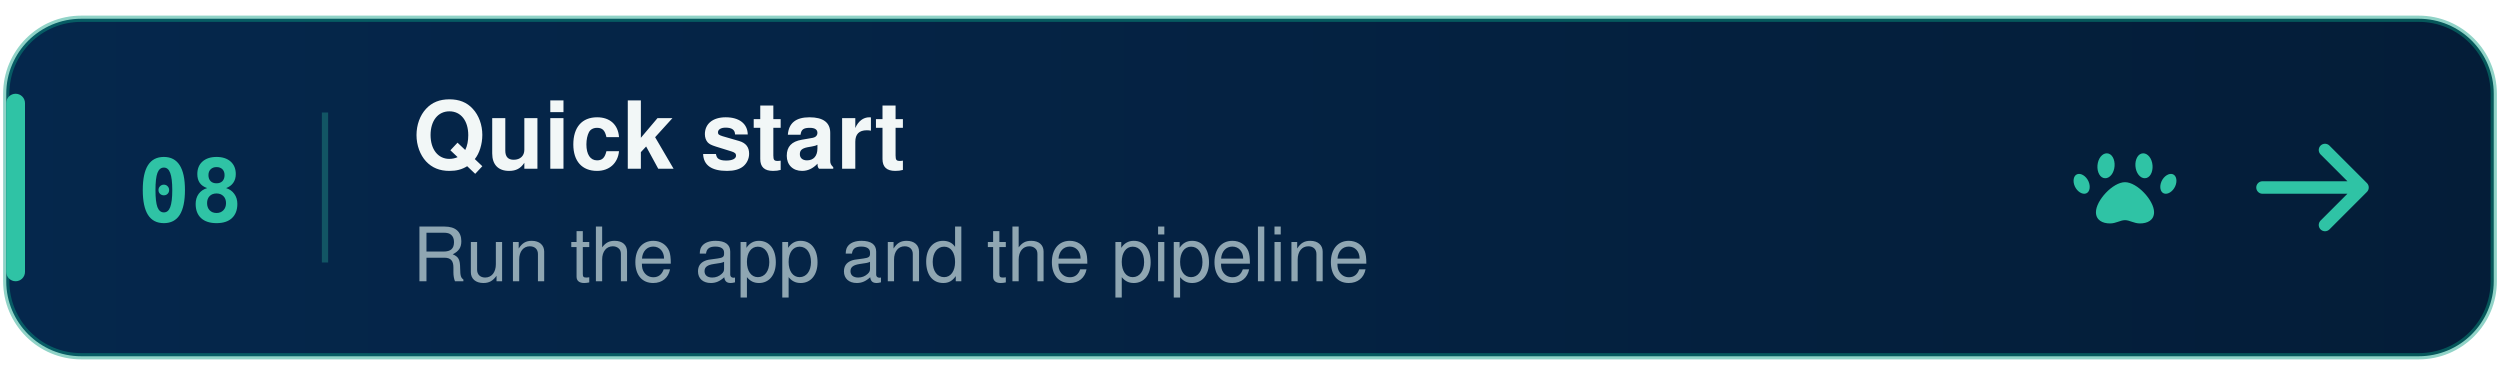
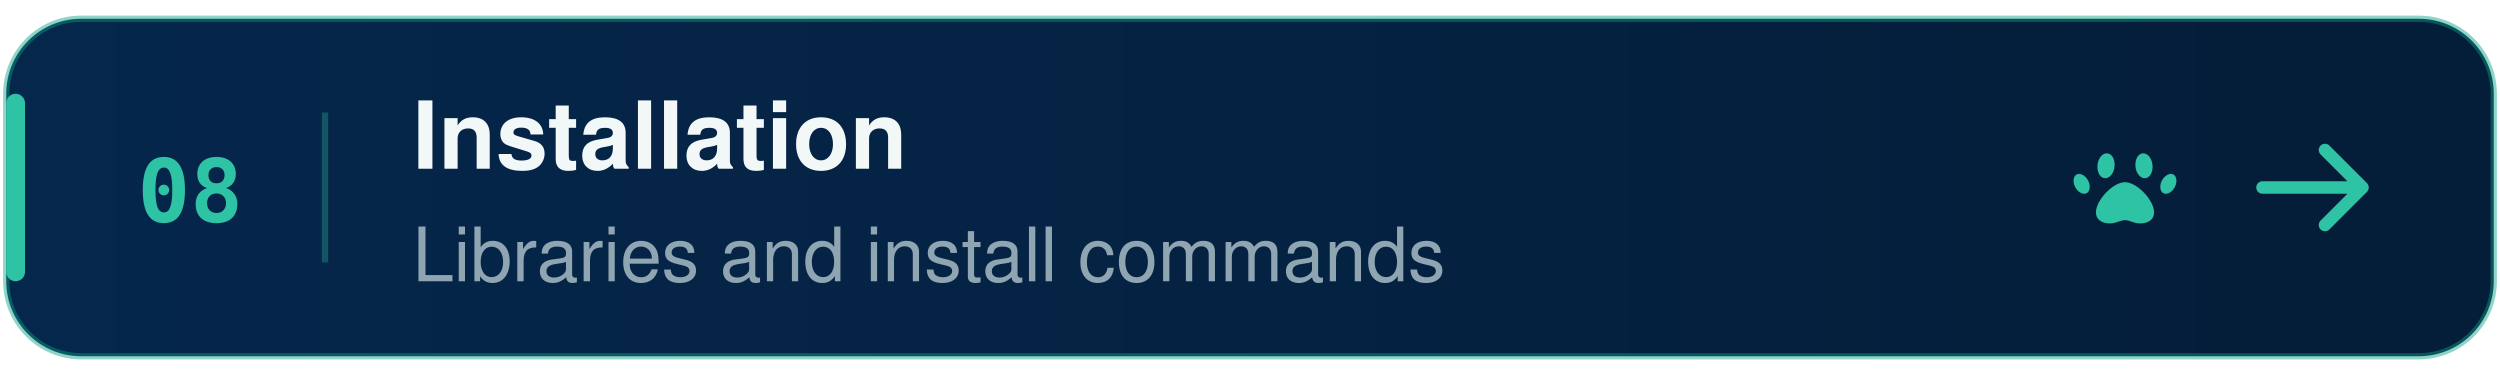
- <svg xmlns="http://www.w3.org/2000/svg" viewBox="0 0 400 60" width="400" height="60" role="img" aria-label="08 Quick start">
+ <svg xmlns="http://www.w3.org/2000/svg" viewBox="0 0 400 60" width="400" height="60" role="img" aria-label="08 Installation">
  <defs>
    <linearGradient id="g" x1="0" y1="0" x2="1" y2="0">
      <stop offset="0" stop-color="#05274C" />
      <stop offset="1" stop-color="#041D38" />
    </linearGradient>
  </defs>
  <style>@media (prefers-reduced-motion: reduce){*{animation:none!important}}.card{animation:rise .6s cubic-bezier(.2,.8,.2,1) 0.35s both}@keyframes rise{from{opacity:0;transform:translateY(6px)}to{opacity:1;transform:none}}.arrow{animation:nudge 1.8s ease-in-out 1.15s infinite alternate}@keyframes nudge{from{transform:translateX(0)}to{transform:translateX(4px)}}.paw{animation:paw 2.4s ease-in-out 1.35s infinite alternate}@keyframes paw{from{opacity:.35}to{opacity:.9}}</style>
  <g class="card">
    <rect x="1" y="3" width="398" height="54" rx="12" fill="url(#g)" stroke="#0A9E84" stroke-opacity=".45" />
    <rect x="1" y="15" width="3" height="30" rx="1.5" fill="#2FC3A5" />
    <text x="22" y="35.5" font-family="'IBM Plex Mono', ui-monospace, SFMono-Regular, Menlo, Consolas, monospace" font-size="14" font-weight="600" fill="#2FC3A5">08</text>
    <path d="M52 18V42" stroke="#2FC3A5" stroke-opacity=".3" />
-     <text x="66" y="27" font-family="Manrope, -apple-system, 'Segoe UI', Helvetica, Arial, sans-serif" font-size="15" font-weight="700" fill="#F2F7F7">Quick start</text>
-     <text x="66" y="45" font-family="Manrope, -apple-system, 'Segoe UI', Helvetica, Arial, sans-serif" font-size="12" fill="#8FA6B2">Run the app and the pipeline</text>
+     <text x="66" y="27" font-family="Manrope, -apple-system, 'Segoe UI', Helvetica, Arial, sans-serif" font-size="15" font-weight="700" fill="#F2F7F7">Installation</text>
+     <text x="66" y="45" font-family="Manrope, -apple-system, 'Segoe UI', Helvetica, Arial, sans-serif" font-size="12" fill="#8FA6B2">Libraries and install commands</text>
    <g class="paw">
      <path d="M0 4.2c-2.6 0-6.2 3.9-6.2 6.4 0 1.7 1.4 2.4 3 2.4 1.3 0 2.2-.7 3.2-.7s1.9.7 3.2.7c1.6 0 3-.7 3-2.4 0-2.5-3.6-6.4-6.2-6.4zM-4.6 3.3c1 .3 2-.6 2.3-2s-.2-2.9-1.2-3.2-2 .6-2.3 2 .2 2.9 1.2 3.2zM4.6 3.3c1-.3 1.5-1.8 1.2-3.2s-1.3-2.3-2.3-2-1.5 1.8-1.2 3.2 1.3 2.3 2.3 2zM-8.3 6.6c.8-.3 1-1.5.5-2.6s-1.6-1.8-2.4-1.5-1 1.5-.5 2.6 1.6 1.8 2.4 1.5zM8.3 6.6c.8.3 1.9-.4 2.4-1.5s.3-2.3-.5-2.6-1.9.4-2.4 1.5-.3 2.3.5 2.6z" transform="translate(340 26) scale(.75)" fill="#2FC3A5" />
    </g>
    <g class="arrow">
      <path d="M362 30H378M372 24L378 30L372 36" fill="none" stroke="#2FC3A5" stroke-width="2" stroke-linecap="round" stroke-linejoin="round" />
    </g>
  </g>
</svg>
